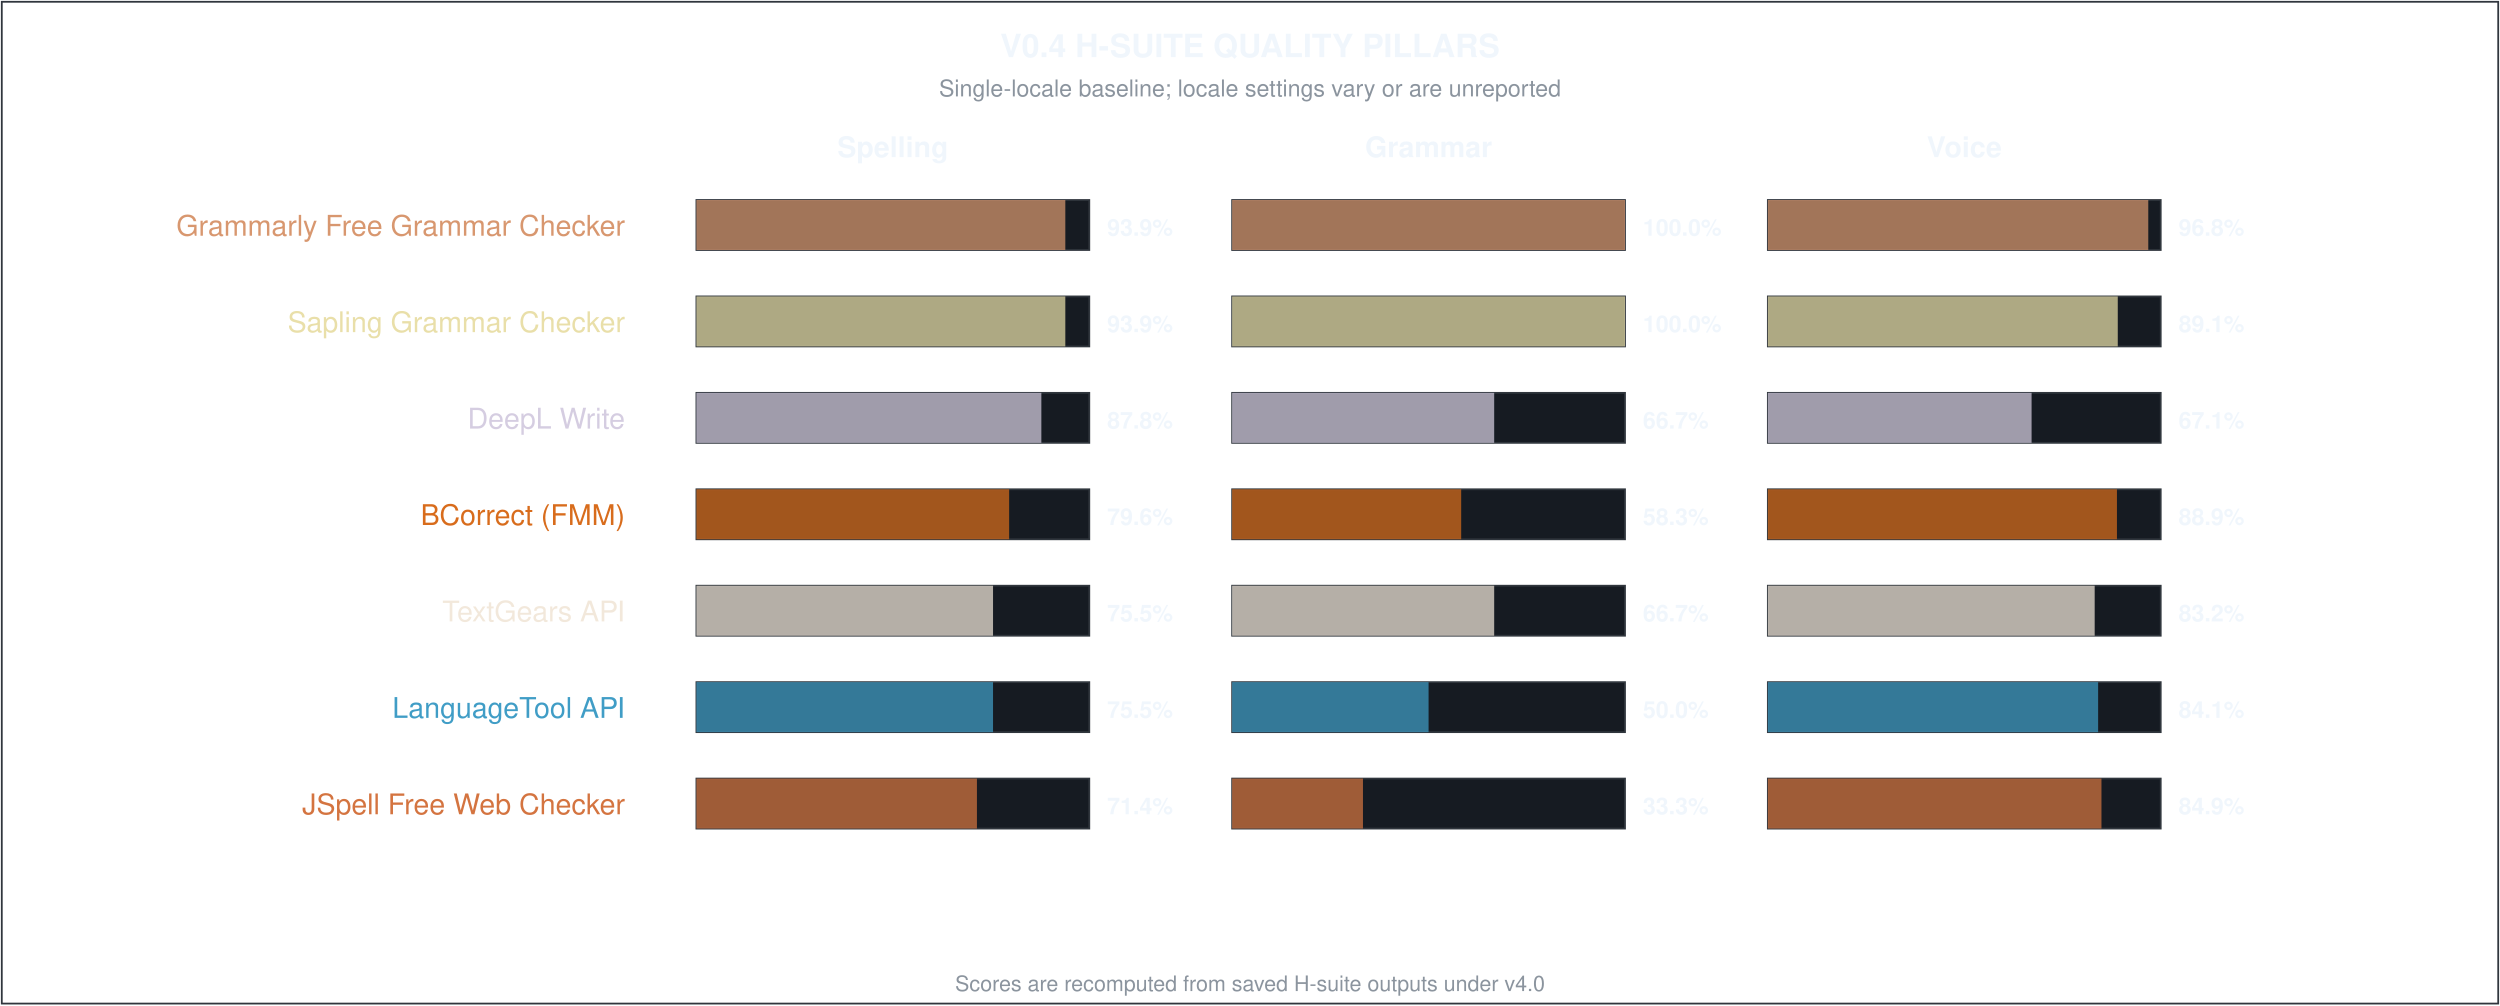
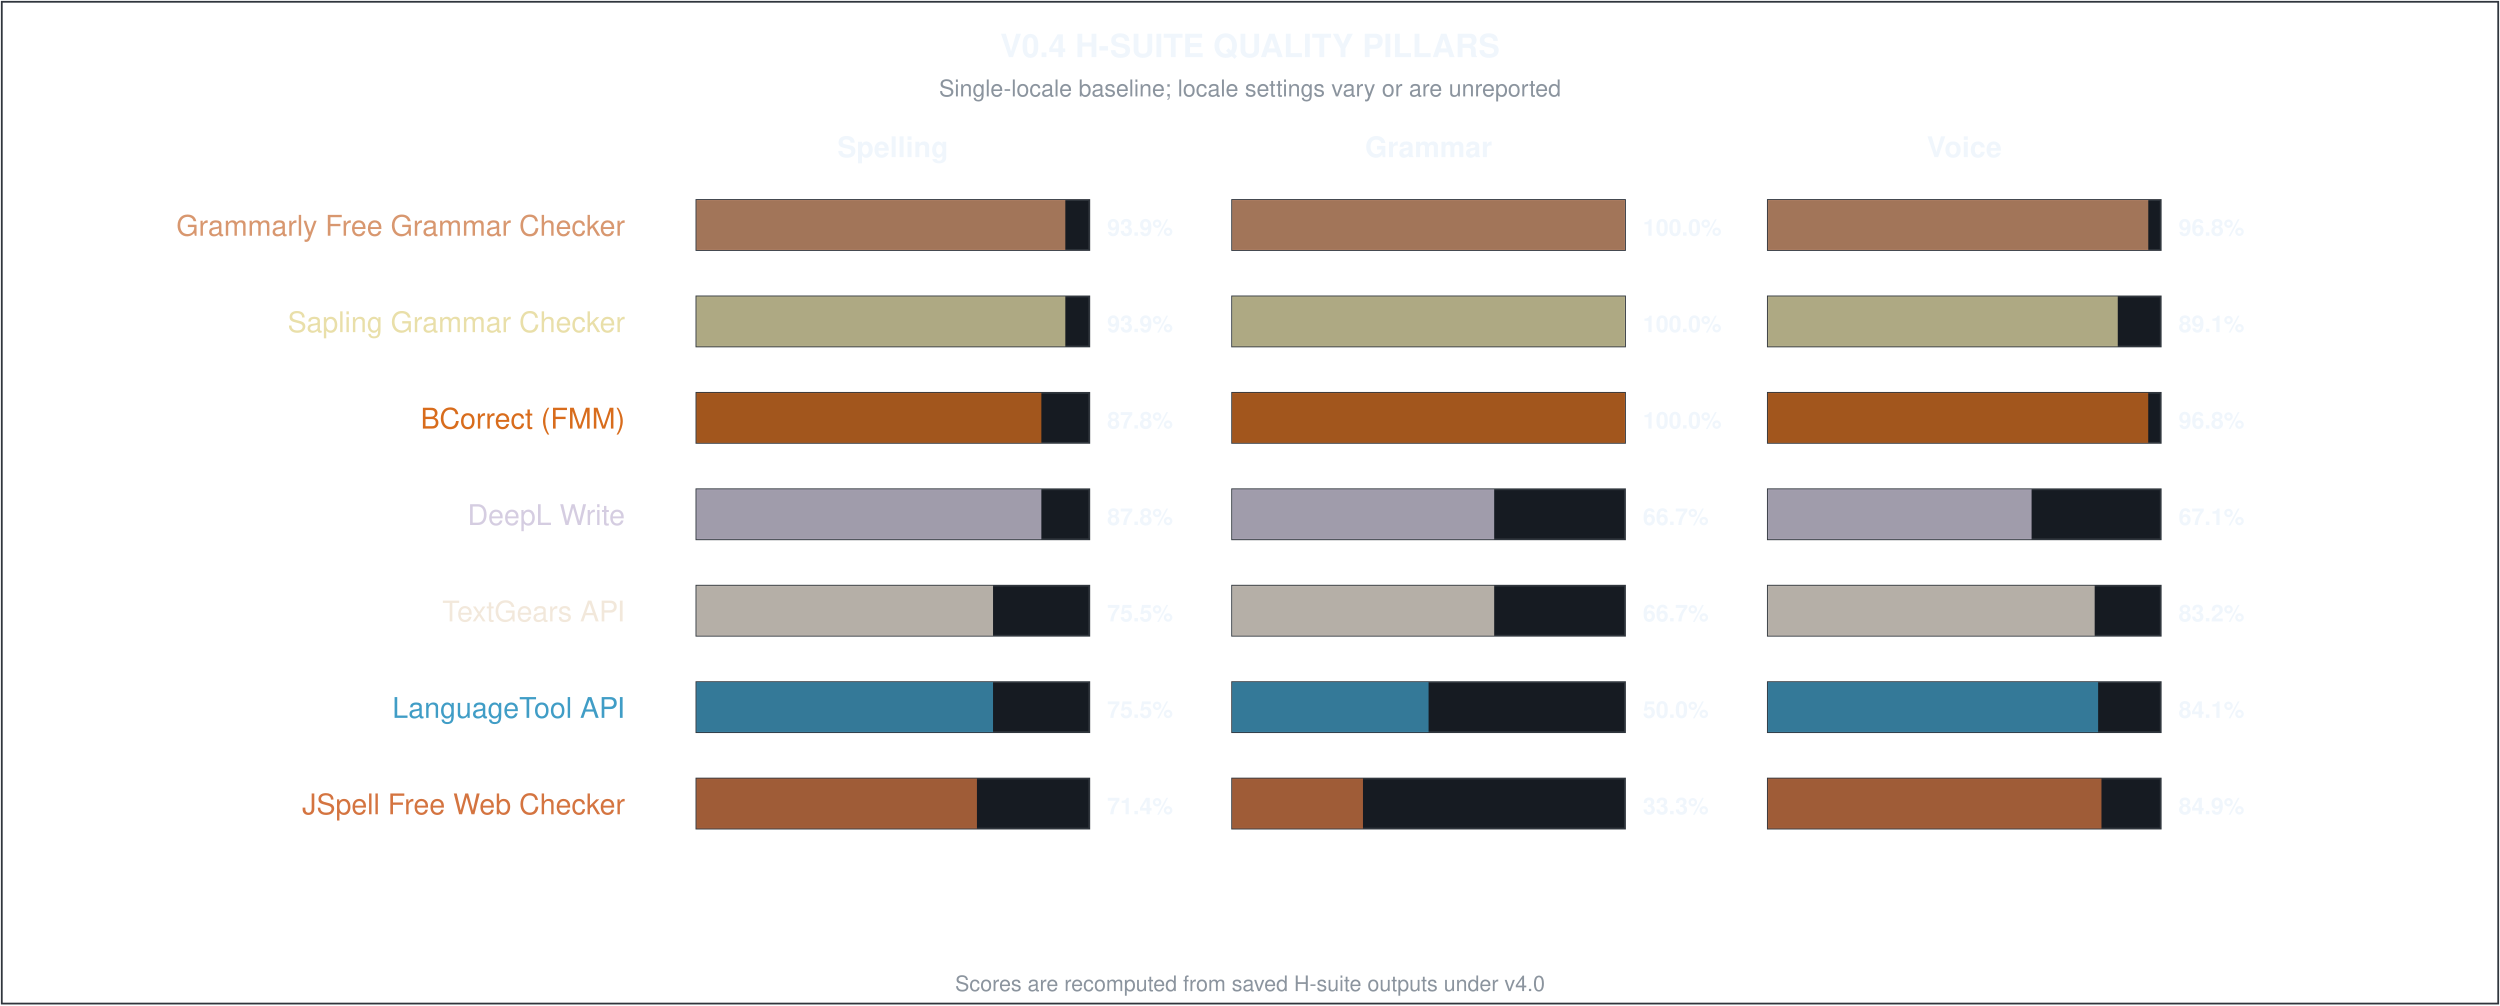
<svg xmlns="http://www.w3.org/2000/svg" viewBox="0 0 1400 563" style="background:#0d1117; font-family:-apple-system,BlinkMacSystemFont,'Segoe UI',Helvetica,Arial,sans-serif;">
  <rect x="1" y="1" width="1398" height="561" fill="none" stroke="#30363d" stroke-width="1" />
  <text x="700" y="32" fill="#f0f6fc" font-size="18" font-weight="700" text-anchor="middle">V0.4 H-SUITE QUALITY PILLARS</text>
  <text x="700" y="54" fill="#8b949e" font-size="13" text-anchor="middle">Single-locale baseline; locale settings vary or are unreported</text>
  <text x="500" y="88" fill="#f0f6fc" font-size="16" font-weight="700" text-anchor="middle">Spelling</text>
  <text x="800" y="88" fill="#f0f6fc" font-size="16" font-weight="700" text-anchor="middle">Grammar</text>
  <text x="1100" y="88" fill="#f0f6fc" font-size="16" font-weight="700" text-anchor="middle">Voice</text>
  <text x="350" y="132" fill="#D8976F" font-size="16" text-anchor="end">Grammarly Free Grammar Checker</text>
  <rect x="390" y="112" width="220" height="28" fill="#161b22" stroke="#30363d" stroke-width="1" />
  <rect x="390" y="112" width="206.58" height="28" fill="#D8976F" opacity="0.72" />
  <text x="620" y="132" fill="#f0f6fc" font-size="13" font-weight="700">93.9%</text>
  <rect x="690" y="112" width="220" height="28" fill="#161b22" stroke="#30363d" stroke-width="1" />
  <rect x="690" y="112" width="220.00" height="28" fill="#D8976F" opacity="0.72" />
  <text x="920" y="132" fill="#f0f6fc" font-size="13" font-weight="700">100.0%</text>
  <rect x="990" y="112" width="220" height="28" fill="#161b22" stroke="#30363d" stroke-width="1" />
  <rect x="990" y="112" width="213.03" height="28" fill="#D8976F" opacity="0.72" />
  <text x="1220" y="132" fill="#f0f6fc" font-size="13" font-weight="700">96.8%</text>
  <text x="350" y="186" fill="#E9DFA9" font-size="16" text-anchor="end">Sapling Grammar Checker</text>
  <rect x="390" y="166" width="220" height="28" fill="#161b22" stroke="#30363d" stroke-width="1" />
  <rect x="390" y="166" width="206.58" height="28" fill="#E9DFA9" opacity="0.72" />
  <text x="620" y="186" fill="#f0f6fc" font-size="13" font-weight="700">93.9%</text>
  <rect x="690" y="166" width="220" height="28" fill="#161b22" stroke="#30363d" stroke-width="1" />
  <rect x="690" y="166" width="220.00" height="28" fill="#E9DFA9" opacity="0.72" />
  <text x="920" y="186" fill="#f0f6fc" font-size="13" font-weight="700">100.0%</text>
  <rect x="990" y="166" width="220" height="28" fill="#161b22" stroke="#30363d" stroke-width="1" />
  <rect x="990" y="166" width="195.95" height="28" fill="#E9DFA9" opacity="0.72" />
  <text x="1220" y="186" fill="#f0f6fc" font-size="13" font-weight="700">89.1%</text>
-   <text x="350" y="240" fill="#D5CDE1" font-size="16" text-anchor="end">DeepL Write</text>
+   <text x="350" y="240" fill="#D86C1C" font-size="16" text-anchor="end">BCorrect (FMM)</text>
  <rect x="390" y="220" width="220" height="28" fill="#161b22" stroke="#30363d" stroke-width="1" />
-   <rect x="390" y="220" width="193.16" height="28" fill="#D5CDE1" opacity="0.72" />
+   <rect x="390" y="220" width="193.16" height="28" fill="#D86C1C" opacity="0.72" />
  <text x="620" y="240" fill="#f0f6fc" font-size="13" font-weight="700">87.8%</text>
  <rect x="690" y="220" width="220" height="28" fill="#161b22" stroke="#30363d" stroke-width="1" />
-   <rect x="690" y="220" width="146.74" height="28" fill="#D5CDE1" opacity="0.72" />
-   <text x="920" y="240" fill="#f0f6fc" font-size="13" font-weight="700">66.7%</text>
+   <rect x="690" y="220" width="220.00" height="28" fill="#D86C1C" opacity="0.72" />
+   <text x="920" y="240" fill="#f0f6fc" font-size="13" font-weight="700">100.0%</text>
  <rect x="990" y="220" width="220" height="28" fill="#161b22" stroke="#30363d" stroke-width="1" />
-   <rect x="990" y="220" width="147.69" height="28" fill="#D5CDE1" opacity="0.72" />
-   <text x="1220" y="240" fill="#f0f6fc" font-size="13" font-weight="700">67.1%</text>
-   <text x="350" y="294" fill="#D86C1C" font-size="16" text-anchor="end">BCorrect (FMM)</text>
+   <rect x="990" y="220" width="213.00" height="28" fill="#D86C1C" opacity="0.72" />
+   <text x="1220" y="240" fill="#f0f6fc" font-size="13" font-weight="700">96.8%</text>
+   <text x="350" y="294" fill="#D5CDE1" font-size="16" text-anchor="end">DeepL Write</text>
  <rect x="390" y="274" width="220" height="28" fill="#161b22" stroke="#30363d" stroke-width="1" />
-   <rect x="390" y="274" width="175.12" height="28" fill="#D86C1C" opacity="0.72" />
-   <text x="620" y="294" fill="#f0f6fc" font-size="13" font-weight="700">79.6%</text>
+   <rect x="390" y="274" width="193.16" height="28" fill="#D5CDE1" opacity="0.72" />
+   <text x="620" y="294" fill="#f0f6fc" font-size="13" font-weight="700">87.8%</text>
  <rect x="690" y="274" width="220" height="28" fill="#161b22" stroke="#30363d" stroke-width="1" />
-   <rect x="690" y="274" width="128.26" height="28" fill="#D86C1C" opacity="0.72" />
-   <text x="920" y="294" fill="#f0f6fc" font-size="13" font-weight="700">58.3%</text>
+   <rect x="690" y="274" width="146.74" height="28" fill="#D5CDE1" opacity="0.72" />
+   <text x="920" y="294" fill="#f0f6fc" font-size="13" font-weight="700">66.7%</text>
  <rect x="990" y="274" width="220" height="28" fill="#161b22" stroke="#30363d" stroke-width="1" />
-   <rect x="990" y="274" width="195.49" height="28" fill="#D86C1C" opacity="0.72" />
-   <text x="1220" y="294" fill="#f0f6fc" font-size="13" font-weight="700">88.9%</text>
+   <rect x="990" y="274" width="147.69" height="28" fill="#D5CDE1" opacity="0.72" />
+   <text x="1220" y="294" fill="#f0f6fc" font-size="13" font-weight="700">67.1%</text>
  <text x="350" y="348" fill="#F2E8DB" font-size="16" text-anchor="end">TextGears API</text>
  <rect x="390" y="328" width="220" height="28" fill="#161b22" stroke="#30363d" stroke-width="1" />
  <rect x="390" y="328" width="166.10" height="28" fill="#F2E8DB" opacity="0.72" />
  <text x="620" y="348" fill="#f0f6fc" font-size="13" font-weight="700">75.5%</text>
  <rect x="690" y="328" width="220" height="28" fill="#161b22" stroke="#30363d" stroke-width="1" />
  <rect x="690" y="328" width="146.74" height="28" fill="#F2E8DB" opacity="0.72" />
  <text x="920" y="348" fill="#f0f6fc" font-size="13" font-weight="700">66.7%</text>
  <rect x="990" y="328" width="220" height="28" fill="#161b22" stroke="#30363d" stroke-width="1" />
  <rect x="990" y="328" width="183.02" height="28" fill="#F2E8DB" opacity="0.72" />
  <text x="1220" y="348" fill="#f0f6fc" font-size="13" font-weight="700">83.2%</text>
  <text x="350" y="402" fill="#409DC6" font-size="16" text-anchor="end">LanguageTool API</text>
  <rect x="390" y="382" width="220" height="28" fill="#161b22" stroke="#30363d" stroke-width="1" />
  <rect x="390" y="382" width="166.10" height="28" fill="#409DC6" opacity="0.72" />
  <text x="620" y="402" fill="#f0f6fc" font-size="13" font-weight="700">75.5%</text>
  <rect x="690" y="382" width="220" height="28" fill="#161b22" stroke="#30363d" stroke-width="1" />
  <rect x="690" y="382" width="110.00" height="28" fill="#409DC6" opacity="0.72" />
  <text x="920" y="402" fill="#f0f6fc" font-size="13" font-weight="700">50.0%</text>
  <rect x="990" y="382" width="220" height="28" fill="#161b22" stroke="#30363d" stroke-width="1" />
  <rect x="990" y="382" width="184.95" height="28" fill="#409DC6" opacity="0.72" />
  <text x="1220" y="402" fill="#f0f6fc" font-size="13" font-weight="700">84.1%</text>
  <text x="350" y="456" fill="#D47440" font-size="16" text-anchor="end">JSpell Free Web Checker</text>
  <rect x="390" y="436" width="220" height="28" fill="#161b22" stroke="#30363d" stroke-width="1" />
  <rect x="390" y="436" width="157.08" height="28" fill="#D47440" opacity="0.72" />
  <text x="620" y="456" fill="#f0f6fc" font-size="13" font-weight="700">71.4%</text>
  <rect x="690" y="436" width="220" height="28" fill="#161b22" stroke="#30363d" stroke-width="1" />
  <rect x="690" y="436" width="73.26" height="28" fill="#D47440" opacity="0.72" />
  <text x="920" y="456" fill="#f0f6fc" font-size="13" font-weight="700">33.3%</text>
  <rect x="990" y="436" width="220" height="28" fill="#161b22" stroke="#30363d" stroke-width="1" />
  <rect x="990" y="436" width="186.82" height="28" fill="#D47440" opacity="0.72" />
  <text x="1220" y="456" fill="#f0f6fc" font-size="13" font-weight="700">84.9%</text>
  <text x="700" y="555" fill="#8b949e" font-size="12" text-anchor="middle">Scores are recomputed from saved H-suite outputs under v4.0</text>
</svg>
